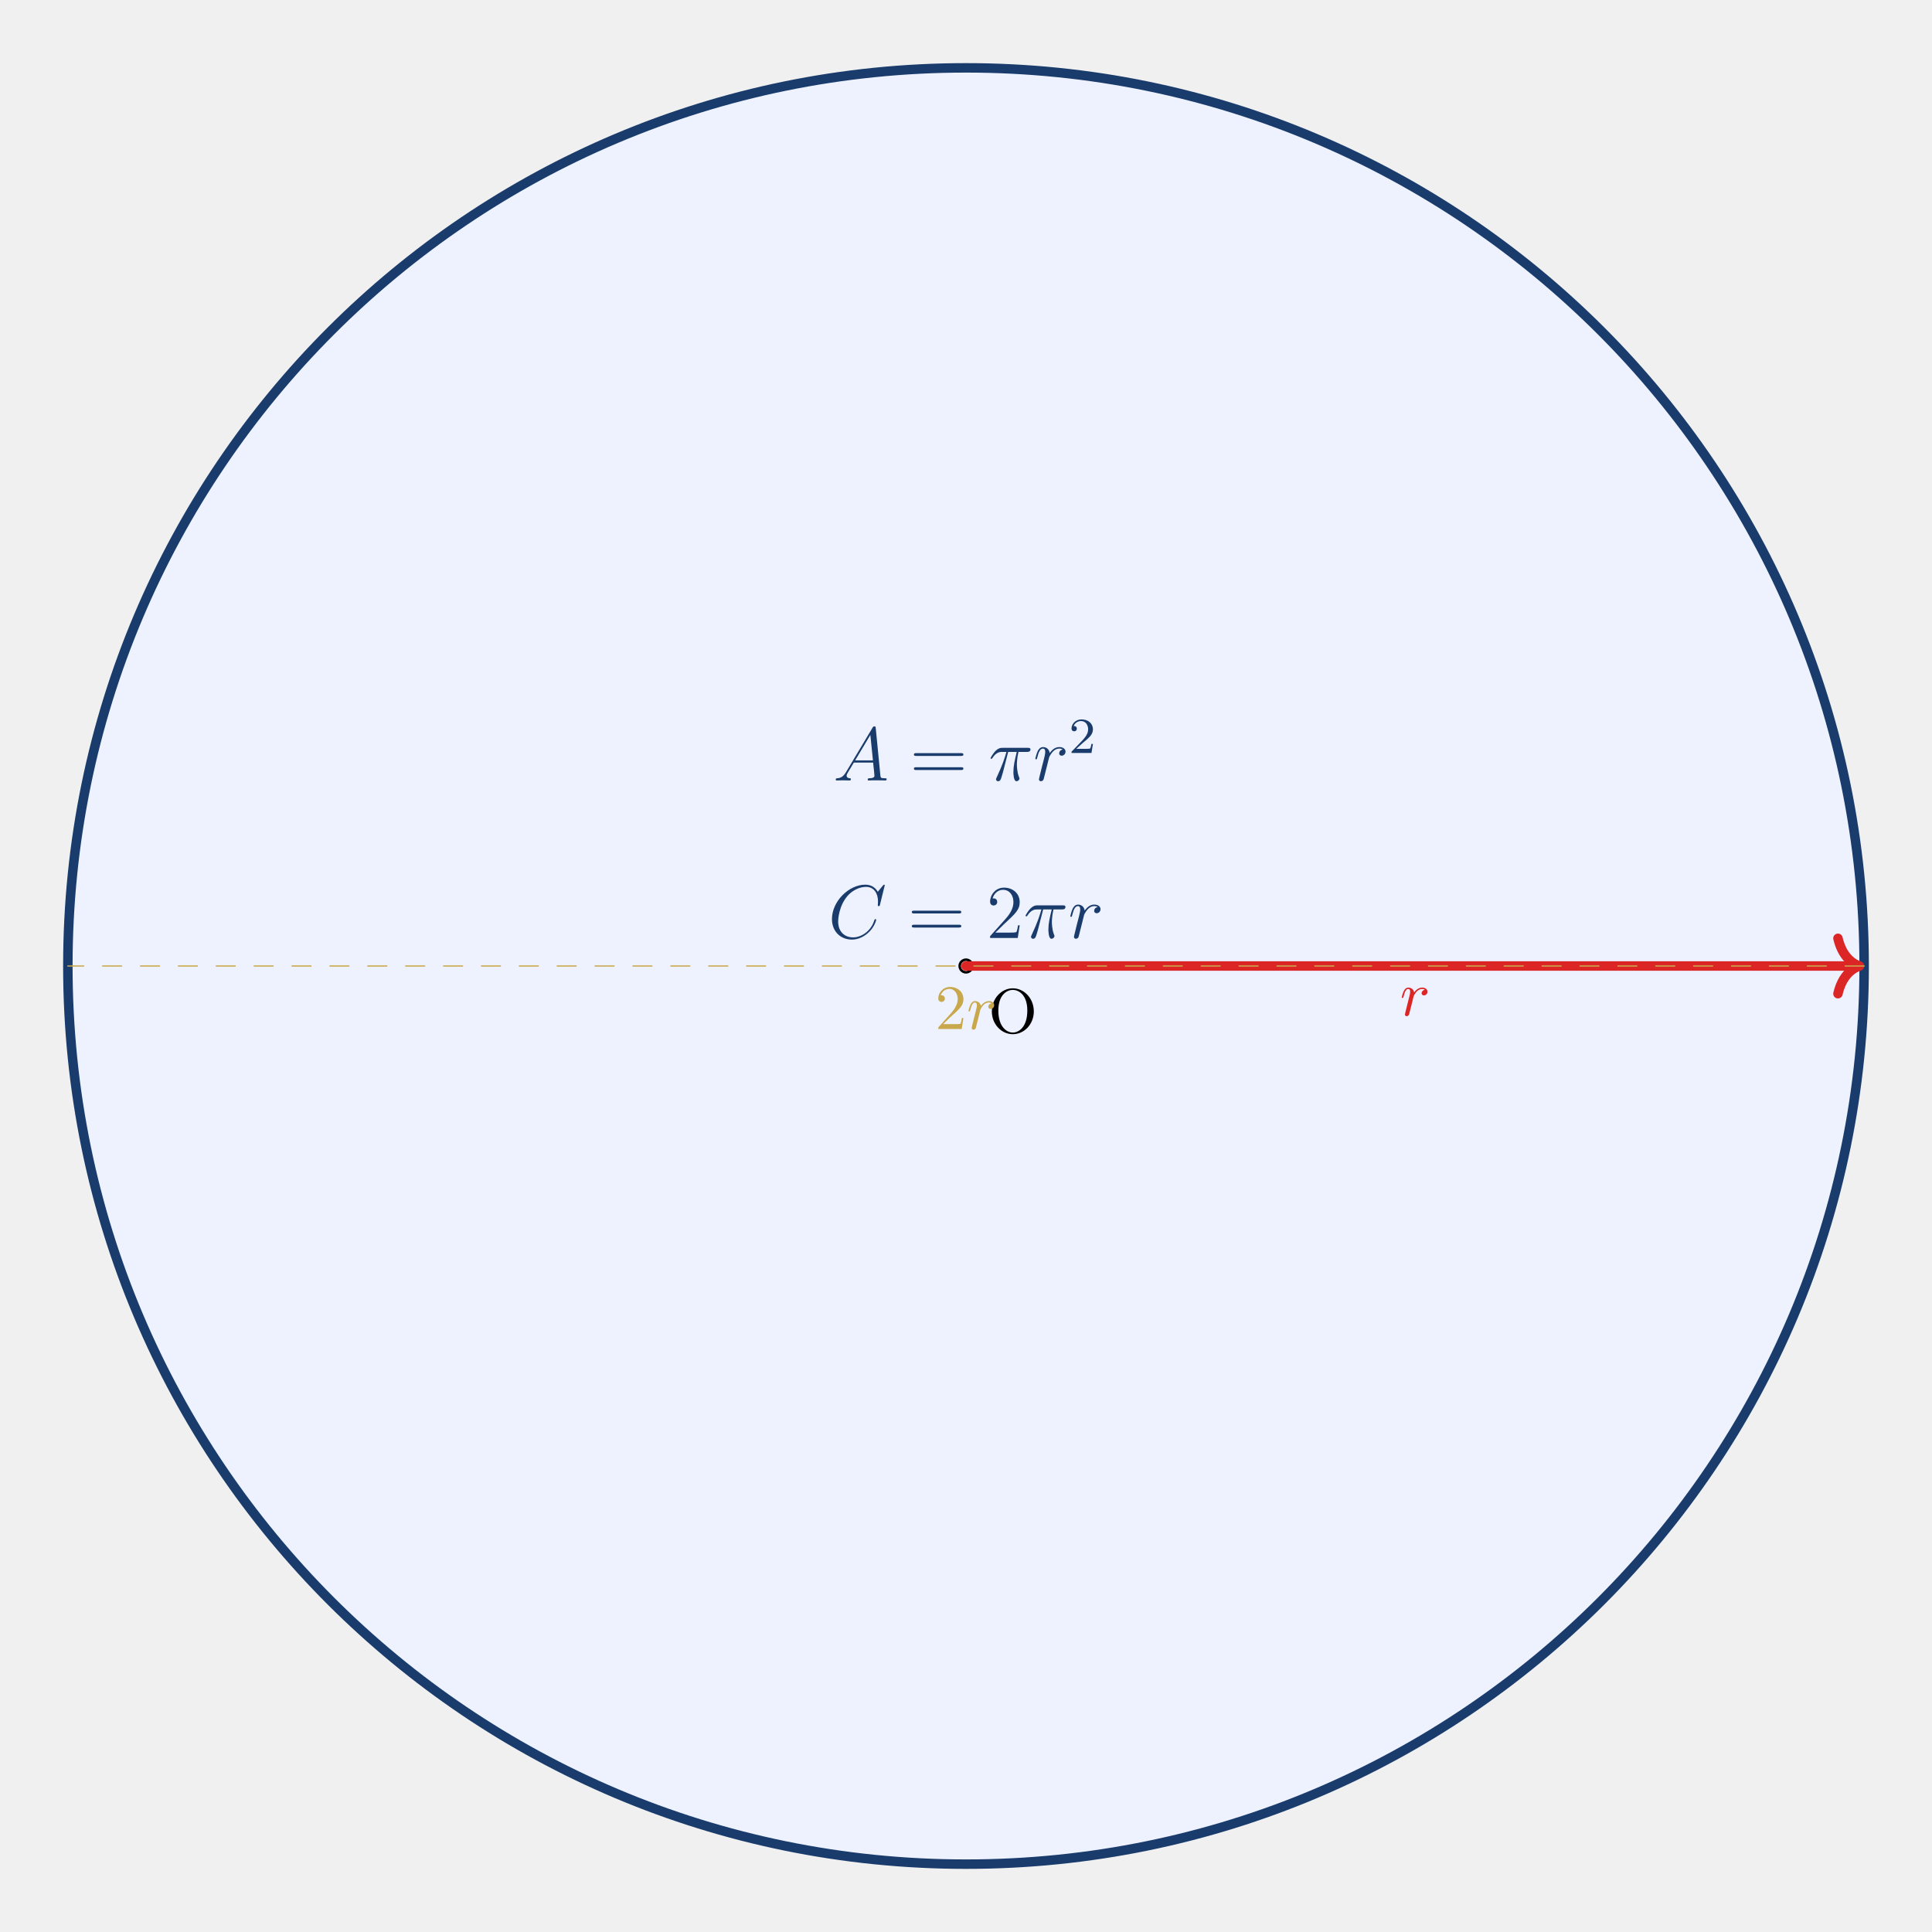
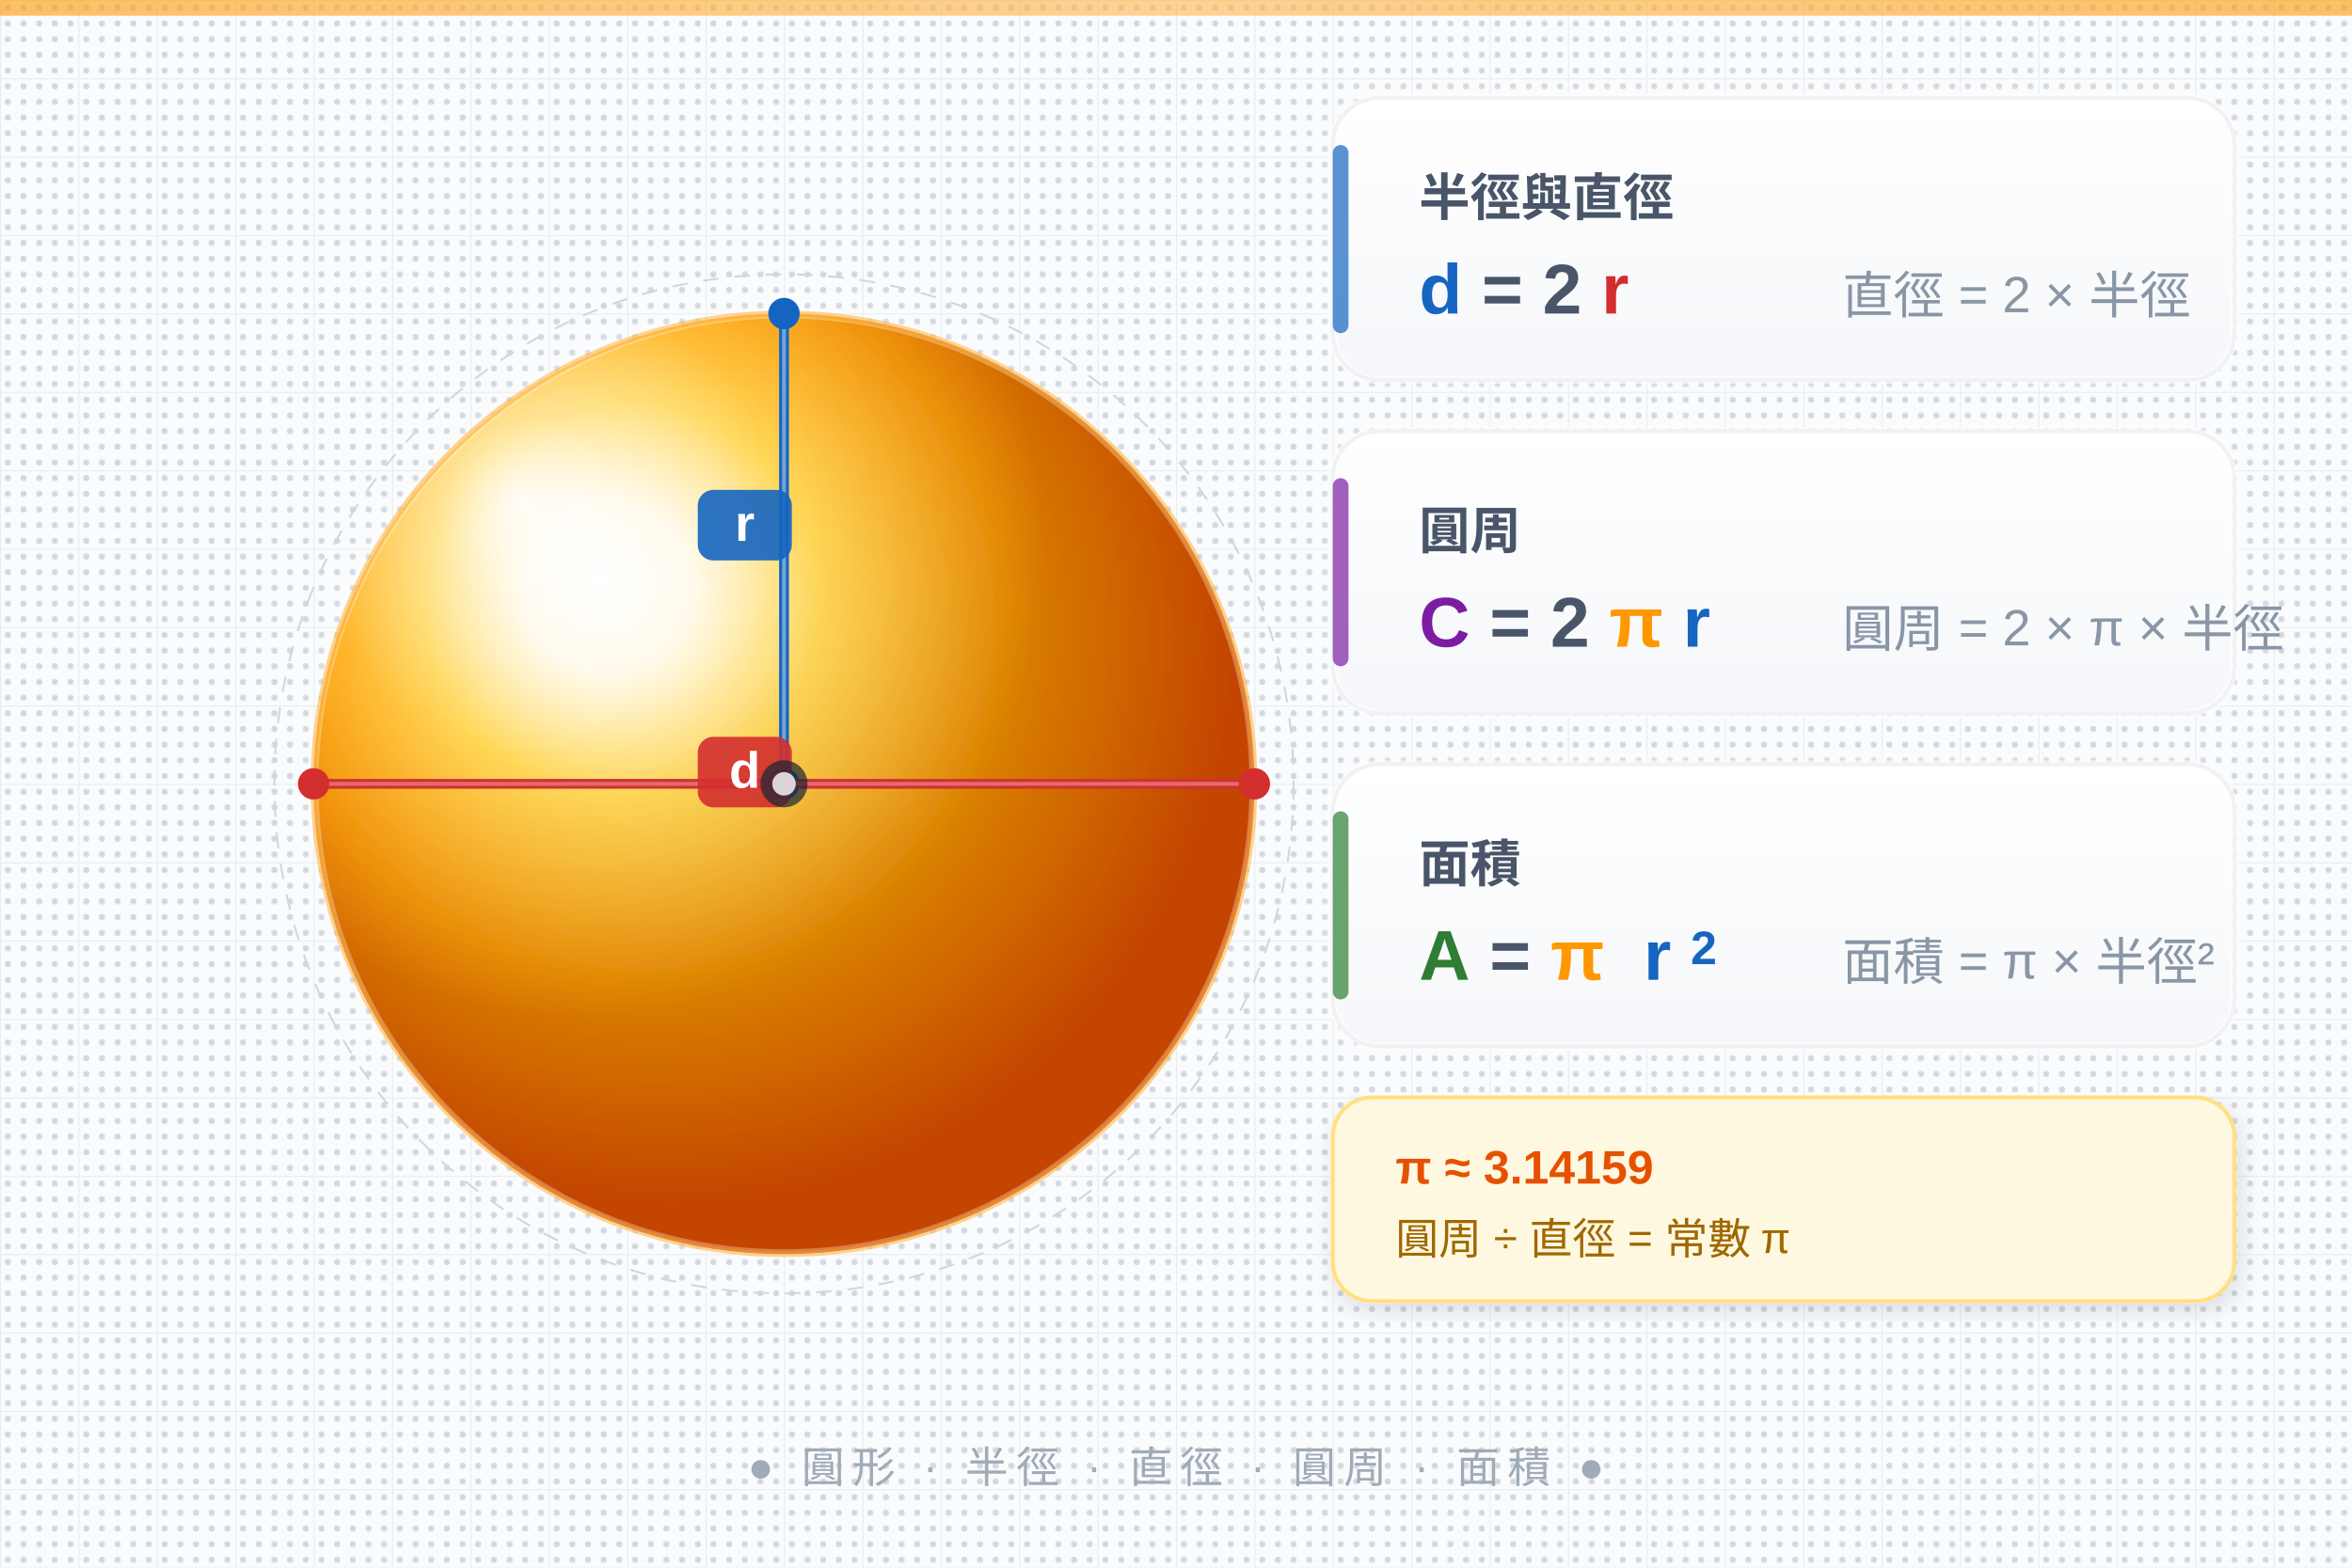
- <svg xmlns="http://www.w3.org/2000/svg" version="1.1" width="304.884pt" height="304.884pt" viewBox="0 -304.884 304.884 304.884">
-   <g id="page1">
-     <g transform="matrix(1 0 0 -1 0 0)">
-       <path d="M294.176 152.441C294.176 230.719 230.719 294.176 152.441 294.176C74.164 294.176 10.707 230.719 10.707 152.441C10.707 74.164 74.164 10.707 152.441 10.707C230.719 10.707 294.176 74.164 294.176 152.441Z" fill="#eef2ff" />
-       <path d="M294.176 152.441C294.176 230.719 230.719 294.176 152.441 294.176C74.164 294.176 10.707 230.719 10.707 152.441C10.707 74.164 74.164 10.707 152.441 10.707C230.719 10.707 294.176 74.164 294.176 152.441Z" stroke="#1a3c6d" fill="none" stroke-width="1.494" stroke-miterlimit="10" />
-       <path d="M153.437 152.441C153.437 152.992 152.992 153.437 152.441 153.437C151.891 153.437 151.445 152.992 151.445 152.441C151.445 151.891 151.891 151.445 152.441 151.445C152.992 151.445 153.437 151.891 153.437 152.441Z" fill="#e6e6e6" />
-       <path d="M153.437 152.441C153.437 152.992 152.992 153.437 152.441 153.437C151.891 153.437 151.445 152.992 151.445 152.441C151.445 151.891 151.891 151.445 152.441 151.445C152.992 151.445 153.437 151.891 153.437 152.441Z" stroke="#000" fill="none" stroke-width=".399" stroke-miterlimit="10" />
-       <path d="M163.144 145.276C163.144 147.308 161.64 148.922 159.827 148.922C158.044 148.922 156.52 147.328 156.52 145.276C156.52 143.234 158.054 141.68 159.827 141.68C161.64 141.68 163.144 143.264 163.144 145.276ZM162.118 145.415C162.118 142.776 160.753 141.939 159.837 141.939C158.881 141.939 157.546 142.816 157.546 145.415C157.546 147.995 159 148.673 159.827 148.673C160.694 148.673 162.118 147.965 162.118 145.415Z" />
-       <path d="M152.441 152.441H292.684" stroke="#dc2626" fill="none" stroke-width="1.494" stroke-miterlimit="10" stroke-linecap="round" />
-       <path d="M290.043 156.812C290.66 154.191 292.039 152.953 293.43 152.441C292.039 151.934 290.66 150.695 290.043 148.07" stroke="#dc2626" fill="none" stroke-width="1.494" stroke-miterlimit="10" stroke-linecap="round" stroke-linejoin="round" />
-       <path d="M221.799 145.221C221.769 145.071 221.709 144.842 221.709 144.792C221.709 144.613 221.848 144.523 221.998 144.523C222.117 144.523 222.297 144.603 222.366 144.802C222.386 144.842 222.725 146.197 222.765 146.376C222.845 146.705 223.024 147.402 223.084 147.671C223.124 147.801 223.402 148.269 223.641 148.488C223.721 148.558 224.01 148.817 224.438 148.817C224.697 148.817 224.847 148.697 224.857 148.697C224.558 148.647 224.339 148.408 224.339 148.149C224.339 147.99 224.448 147.801 224.717 147.801C224.986 147.801 225.265 148.03 225.265 148.388C225.265 148.737 224.946 149.036 224.438 149.036C223.791 149.036 223.353 148.548 223.163 148.269C223.084 148.717 222.725 149.036 222.257 149.036C221.799 149.036 221.609 148.647 221.52 148.468C221.34 148.129 221.211 147.532 221.211 147.502C221.211 147.402 221.31 147.402 221.33 147.402C221.43 147.402 221.44 147.412 221.5 147.631C221.669 148.339 221.868 148.817 222.227 148.817C222.396 148.817 222.536 148.737 222.536 148.359C222.536 148.149 222.506 148.04 222.376 147.522L221.799 145.221Z" fill="#dc2626" />
-       <path d="M294.176 152.441H10.707" stroke="#c9a84c" fill="none" stroke-width=".199" stroke-miterlimit="10" stroke-linecap="round" stroke-dasharray="2.989 2.989" />
-       <path d="M148.831 143.269L149.887 144.295C151.441 145.67 152.039 146.208 152.039 147.204C152.039 148.339 151.142 149.136 149.927 149.136C148.801 149.136 148.064 148.22 148.064 147.333C148.064 146.775 148.562 146.775 148.592 146.775C148.761 146.775 149.11 146.895 149.11 147.303C149.11 147.562 148.931 147.821 148.582 147.821C148.502 147.821 148.483 147.821 148.453 147.811C148.682 148.459 149.219 148.827 149.797 148.827C150.704 148.827 151.132 148.02 151.132 147.204C151.132 146.407 150.634 145.62 150.086 145.002L148.174 142.87C148.064 142.761 148.064 142.741 148.064 142.502H151.76L152.039 144.235H151.789C151.74 143.936 151.67 143.498 151.57 143.349C151.501 143.269 150.843 143.269 150.624 143.269H148.831Z" fill="#c9a84c" />
-       <path d="M153.424 143.09C153.394 142.94 153.334 142.711 153.334 142.661C153.334 142.482 153.473 142.392 153.623 142.392C153.742 142.392 153.922 142.472 153.991 142.671C154.011 142.711 154.35 144.066 154.39 144.245C154.47 144.574 154.649 145.271 154.709 145.54C154.749 145.67 155.027 146.138 155.266 146.357C155.346 146.427 155.635 146.686 156.063 146.686C156.322 146.686 156.472 146.566 156.482 146.566C156.183 146.516 155.964 146.277 155.964 146.018C155.964 145.859 156.073 145.67 156.342 145.67C156.611 145.67 156.89 145.899 156.89 146.257C156.89 146.606 156.571 146.905 156.063 146.905C155.416 146.905 154.978 146.417 154.788 146.138C154.709 146.586 154.35 146.905 153.882 146.905C153.424 146.905 153.234 146.516 153.145 146.337C152.965 145.998 152.836 145.401 152.836 145.371C152.836 145.271 152.935 145.271 152.955 145.271C153.055 145.271 153.065 145.281 153.125 145.5C153.294 146.208 153.493 146.686 153.852 146.686C154.021 146.686 154.161 146.606 154.161 146.228C154.161 146.018 154.131 145.909 154.001 145.391L153.424 143.09Z" fill="#c9a84c" />
-       <path d="M133.512 183.047C133.094 182.342 132.688 182.102 132.113 182.067C131.982 182.055 131.887 182.055 131.887 181.84C131.887 181.768 131.946 181.72 132.03 181.72C132.245 181.72 132.783 181.744 132.998 181.744C133.345 181.744 133.728 181.72 134.062 181.72C134.134 181.72 134.277 181.72 134.277 181.947C134.277 182.055 134.182 182.067 134.11 182.067C133.835 182.091 133.608 182.186 133.608 182.473C133.608 182.64 133.68 182.772 133.835 183.035L134.743 184.541H137.792C137.804 184.433 137.804 184.338 137.816 184.23C137.852 183.92 137.995 182.676 137.995 182.449C137.995 182.091 137.385 182.067 137.194 182.067C137.063 182.067 136.931 182.067 136.931 181.852C136.931 181.72 137.039 181.72 137.11 181.72C137.313 181.72 137.553 181.744 137.756 181.744H138.437C139.167 181.744 139.693 181.72 139.704 181.72C139.788 181.72 139.92 181.72 139.92 181.947C139.92 182.067 139.812 182.067 139.633 182.067C138.975 182.067 138.963 182.174 138.928 182.533L138.198 189.992C138.174 190.231 138.127 190.255 137.995 190.255C137.875 190.255 137.804 190.231 137.696 190.052L133.512 183.047ZM134.947 184.888L137.349 188.904L137.756 184.888H134.947Z" fill="#1a3c6d" />
-       <path d="M151.645 185.593C151.812 185.593 152.028 185.593 152.028 185.808C152.028 186.035 151.824 186.035 151.645 186.035H144.604C144.437 186.035 144.222 186.035 144.222 185.82C144.222 185.593 144.425 185.593 144.604 185.593H151.645ZM151.645 183.37C151.812 183.37 152.028 183.37 152.028 183.585C152.028 183.812 151.824 183.812 151.645 183.812H144.604C144.437 183.812 144.222 183.812 144.222 183.597C144.222 183.37 144.425 183.37 144.604 183.37H151.645Z" fill="#1a3c6d" />
-       <path d="M159.098 186.227H160.449C160.126 184.888 159.923 184.015 159.923 183.059C159.923 182.892 159.923 181.6 160.413 181.6C160.664 181.6 160.879 181.827 160.879 182.031C160.879 182.091 160.879 182.114 160.795 182.294C160.473 183.119 160.473 184.147 160.473 184.23C160.473 184.302 160.473 185.151 160.724 186.227H162.063C162.218 186.227 162.613 186.227 162.613 186.609C162.613 186.872 162.385 186.872 162.17 186.872H158.237C157.962 186.872 157.556 186.872 157.006 186.287C156.695 185.94 156.313 185.306 156.313 185.234C156.313 185.163 156.373 185.139 156.444 185.139C156.528 185.139 156.54 185.175 156.6 185.247C157.221 186.227 157.843 186.227 158.142 186.227H158.823C158.56 185.33 158.261 184.29 157.281 182.198C157.185 182.007 157.185 181.983 157.185 181.911C157.185 181.66 157.401 181.6 157.508 181.6C157.855 181.6 157.95 181.911 158.094 182.413C158.285 183.023 158.285 183.047 158.405 183.525L159.098 186.227Z" fill="#1a3c6d" />
-       <path d="M167.707 186.609C167.337 186.537 167.146 186.274 167.146 186.012C167.146 185.725 167.372 185.629 167.54 185.629C167.875 185.629 168.15 185.916 168.15 186.274C168.15 186.657 167.779 186.992 167.181 186.992C166.703 186.992 166.153 186.777 165.651 186.047C165.567 186.681 165.089 186.992 164.611 186.992C164.145 186.992 163.906 186.633 163.762 186.37C163.559 185.94 163.38 185.222 163.38 185.163C163.38 185.115 163.428 185.055 163.511 185.055C163.607 185.055 163.619 185.067 163.691 185.342C163.87 186.059 164.097 186.753 164.575 186.753C164.862 186.753 164.946 186.549 164.946 186.203C164.946 185.94 164.826 185.473 164.743 185.103L164.408 183.812C164.36 183.585 164.229 183.047 164.169 182.832C164.085 182.521 163.954 181.959 163.954 181.899C163.954 181.732 164.085 181.6 164.265 181.6C164.396 181.6 164.623 181.684 164.695 181.923C164.731 182.019 165.173 183.824 165.245 184.099C165.305 184.362 165.376 184.613 165.436 184.876C165.484 185.043 165.531 185.234 165.567 185.39C165.603 185.497 165.926 186.083 166.225 186.346C166.368 186.478 166.679 186.753 167.169 186.753C167.361 186.753 167.552 186.717 167.707 186.609Z" fill="#1a3c6d" />
-       <path d="M170.919 187.685C171.047 187.804 171.381 188.067 171.509 188.179C172.003 188.633 172.473 189.071 172.473 189.796C172.473 190.744 171.676 191.358 170.68 191.358C169.724 191.358 169.094 190.633 169.094 189.924C169.094 189.533 169.405 189.477 169.517 189.477C169.684 189.477 169.931 189.597 169.931 189.9C169.931 190.314 169.533 190.314 169.437 190.314C169.668 190.896 170.202 191.095 170.592 191.095C171.334 191.095 171.716 190.466 171.716 189.796C171.716 188.967 171.134 188.362 170.194 187.398L169.19 186.362C169.094 186.274 169.094 186.258 169.094 186.059H172.242L172.473 187.485H172.226C172.202 187.326 172.138 186.927 172.043 186.776C171.995 186.712 171.389 186.712 171.262 186.712H169.843L170.919 187.685Z" fill="#1a3c6d" />
-       <path d="M139.621 165.169C139.621 165.277 139.537 165.277 139.513 165.277C139.489 165.277 139.441 165.277 139.346 165.157L138.521 164.153C138.103 164.87 137.445 165.277 136.549 165.277C133.966 165.277 131.289 162.659 131.289 159.849C131.289 157.853 132.687 156.61 134.433 156.61C135.389 156.61 136.226 157.016 136.919 157.602C137.959 158.475 138.27 159.634 138.27 159.73C138.27 159.838 138.174 159.838 138.139 159.838C138.031 159.838 138.019 159.766 137.995 159.718C137.445 157.853 135.831 156.957 134.636 156.957C133.369 156.957 132.269 157.769 132.269 159.467C132.269 159.849 132.389 161.929 133.739 163.495C134.397 164.261 135.52 164.93 136.656 164.93C137.971 164.93 138.557 163.842 138.557 162.623C138.557 162.312 138.521 162.049 138.521 162.001C138.521 161.894 138.64 161.894 138.676 161.894C138.808 161.894 138.82 161.906 138.868 162.121L139.621 165.169Z" fill="#1a3c6d" />
-       <path d="M151.314 160.734C151.481 160.734 151.697 160.734 151.697 160.949C151.697 161.176 151.493 161.176 151.314 161.176H144.273C144.106 161.176 143.891 161.176 143.891 160.961C143.891 160.734 144.094 160.734 144.273 160.734H151.314ZM151.314 158.511C151.481 158.511 151.697 158.511 151.697 158.726C151.697 158.953 151.493 158.953 151.314 158.953H144.273C144.106 158.953 143.891 158.953 143.891 158.738C143.891 158.511 144.094 158.511 144.273 158.511H151.314Z" fill="#1a3c6d" />
-       <path d="M160.918 158.869H160.655C160.619 158.666 160.524 158.008 160.404 157.817C160.32 157.71 159.639 157.71 159.28 157.71H157.069C157.392 157.985 158.121 158.75 158.432 159.037C160.249 160.71 160.918 161.332 160.918 162.515C160.918 163.89 159.83 164.81 158.444 164.81C157.057 164.81 156.244 163.627 156.244 162.599C156.244 161.989 156.77 161.989 156.806 161.989C157.057 161.989 157.368 162.168 157.368 162.551C157.368 162.886 157.14 163.113 156.806 163.113C156.698 163.113 156.674 163.113 156.638 163.101C156.866 163.914 157.511 164.464 158.288 164.464C159.304 164.464 159.926 163.615 159.926 162.515C159.926 161.499 159.34 160.614 158.659 159.849L156.244 157.148V156.861H160.607L160.918 158.869Z" fill="#1a3c6d" />
-       <path d="M164.62 161.368H165.971C165.648 160.029 165.445 159.156 165.445 158.2C165.445 158.033 165.445 156.741 165.935 156.741C166.186 156.741 166.401 156.968 166.401 157.172C166.401 157.232 166.401 157.255 166.317 157.435C165.995 158.26 165.995 159.288 165.995 159.371C165.995 159.443 165.995 160.292 166.246 161.368H167.585C167.74 161.368 168.135 161.368 168.135 161.75C168.135 162.013 167.907 162.013 167.692 162.013H163.759C163.484 162.013 163.078 162.013 162.528 161.428C162.217 161.081 161.835 160.447 161.835 160.375C161.835 160.304 161.895 160.28 161.966 160.28C162.05 160.28 162.062 160.316 162.122 160.388C162.743 161.368 163.365 161.368 163.664 161.368H164.345C164.082 160.471 163.783 159.431 162.803 157.339C162.707 157.148 162.707 157.124 162.707 157.052C162.707 156.801 162.923 156.741 163.03 156.741C163.377 156.741 163.472 157.052 163.616 157.554C163.807 158.164 163.807 158.188 163.927 158.666L164.62 161.368Z" fill="#1a3c6d" />
-       <path d="M173.229 161.75C172.859 161.678 172.668 161.415 172.668 161.153C172.668 160.866 172.894 160.77 173.062 160.77C173.397 160.77 173.672 161.057 173.672 161.415C173.672 161.798 173.301 162.133 172.703 162.133C172.225 162.133 171.675 161.918 171.173 161.188C171.089 161.822 170.611 162.133 170.133 162.133C169.667 162.133 169.428 161.774 169.284 161.511C169.081 161.081 168.902 160.363 168.902 160.304C168.902 160.256 168.95 160.196 169.034 160.196C169.129 160.196 169.141 160.208 169.213 160.483C169.392 161.2 169.619 161.894 170.097 161.894C170.384 161.894 170.468 161.69 170.468 161.344C170.468 161.081 170.348 160.614 170.265 160.244L169.93 158.953C169.882 158.726 169.751 158.188 169.691 157.973C169.607 157.662 169.476 157.1 169.476 157.04C169.476 156.873 169.607 156.741 169.787 156.741C169.918 156.741 170.145 156.825 170.217 157.064C170.253 157.16 170.695 158.965 170.767 159.24C170.827 159.503 170.898 159.754 170.958 160.017C171.006 160.184 171.054 160.375 171.089 160.531C171.125 160.638 171.448 161.224 171.747 161.487C171.89 161.619 172.201 161.894 172.691 161.894C172.883 161.894 173.074 161.858 173.229 161.75Z" fill="#1a3c6d" />
+ <svg xmlns="http://www.w3.org/2000/svg" viewBox="0 0 600 400" width="600" height="400">
+   <defs>
+     <pattern id="grid" width="20" height="20" patternUnits="userSpaceOnUse">
+       <path d="M 20 0 L 0 0 0 20" fill="none" stroke="#E8ECF0" stroke-width="0.5" />
+     </pattern>
+     <pattern id="grid-dot" width="4" height="4" patternUnits="userSpaceOnUse">
+       <circle cx="2" cy="2" r="0.8" fill="#D0D6DE" />
+     </pattern>
+     <radialGradient id="circleGrad" cx="38%" cy="35%" r="60%" fx="30%" fy="28%">
+       <stop offset="0%" stop-color="#FFFFFF" />
+       <stop offset="15%" stop-color="#FFF9E6" />
+       <stop offset="35%" stop-color="#FFD54F" />
+       <stop offset="65%" stop-color="#FF9800" />
+       <stop offset="100%" stop-color="#E65100" />
+     </radialGradient>
+     <radialGradient id="circleHighlight" cx="28%" cy="25%" r="50%" fx="22%" fy="20%">
+       <stop offset="0%" stop-color="#FFFFFF" stop-opacity="0.9" />
+       <stop offset="20%" stop-color="#FFFFFF" stop-opacity="0.4" />
+       <stop offset="50%" stop-color="#FFFFFF" stop-opacity="0.05" />
+       <stop offset="100%" stop-color="#000000" stop-opacity="0.15" />
+     </radialGradient>
+     <filter id="shadowMain" x="-10%" y="-10%" width="130%" height="130%">
+       <feDropShadow dx="3" dy="4" stdDeviation="6" flood-color="#1A2332" flood-opacity="0.20" />
+       <feDropShadow dx="-1" dy="-1" stdDeviation="3" flood-color="#FFFFFF" flood-opacity="0.30" />
+     </filter>
+     <filter id="shadowCard" x="-5%" y="-5%" width="120%" height="120%">
+       <feDropShadow dx="2" dy="3" stdDeviation="5" flood-color="#1A2332" flood-opacity="0.15" />
+       <feDropShadow dx="-1" dy="-1" stdDeviation="2" flood-color="#FFFFFF" flood-opacity="0.25" />
+     </filter>
+     <filter id="shadowSoft" x="-5%" y="-5%" width="115%" height="115%">
+       <feDropShadow dx="1" dy="2" stdDeviation="3" flood-color="#1A2332" flood-opacity="0.12" />
+     </filter>
+     <linearGradient id="cardBg" x1="0%" y1="0%" x2="0%" y2="100%">
+       <stop offset="0%" stop-color="#FFFFFF" />
+       <stop offset="100%" stop-color="#F5F7FA" />
+     </linearGradient>
+     <linearGradient id="cardAccent" x1="0%" y1="0%" x2="100%" y2="0%">
+       <stop offset="0%" stop-color="#FF9800" />
+       <stop offset="50%" stop-color="#FFB74D" />
+       <stop offset="100%" stop-color="#FF9800" />
+     </linearGradient>
+   </defs>
+   <rect width="600" height="400" fill="#FAFBFC" />
+   <rect width="600" height="400" fill="url(#grid)" />
+   <rect width="600" height="400" fill="url(#grid-dot)" />
+   <rect x="0" y="0" width="600" height="4" fill="url(#cardAccent)" opacity="0.6" />
+   <g transform="translate(30, 20)">
+     <circle cx="170" cy="180" r="130" fill="none" stroke="#D0D6DE" stroke-width="0.5" stroke-dasharray="4,4" />
+     <circle cx="170" cy="180" r="120" fill="url(#circleGrad)" filter="url(#shadowMain)" />
+     <circle cx="170" cy="180" r="120" fill="url(#circleHighlight)" />
+     <circle cx="170" cy="180" r="120" fill="none" stroke="#FFB74D" stroke-width="1.5" opacity="0.6" />
+     <circle cx="170" cy="180" r="119" fill="none" stroke="#FFFFFF" stroke-width="0.5" opacity="0.3" />
+     <line x1="170" y1="180" x2="170" y2="60" stroke="#1565C0" stroke-width="2.5" stroke-linecap="round" />
+     <line x1="170" y1="180" x2="170" y2="60" stroke="#FFFFFF" stroke-width="1" stroke-linecap="round" opacity="0.4" />
+     <circle cx="170" cy="180" r="4" fill="#1565C0" />
+     <circle cx="170" cy="60" r="4" fill="#1565C0" />
+     <rect x="148" y="105" width="24" height="18" rx="4" fill="#1565C0" opacity="0.9" />
+     <text x="160" y="118" text-anchor="middle" fill="#FFFFFF" font-size="13" font-weight="bold" font-family="Arial, sans-serif">r</text>
+     <line x1="50" y1="180" x2="290" y2="180" stroke="#D32F2F" stroke-width="2.5" stroke-linecap="round" />
+     <line x1="50" y1="180" x2="290" y2="180" stroke="#FFFFFF" stroke-width="1" stroke-linecap="round" opacity="0.3" />
+     <circle cx="50" cy="180" r="4" fill="#D32F2F" />
+     <circle cx="290" cy="180" r="4" fill="#D32F2F" />
+     <rect x="148" y="168" width="24" height="18" rx="4" fill="#D32F2F" opacity="0.9" />
+     <text x="160" y="181" text-anchor="middle" fill="#FFFFFF" font-size="13" font-weight="bold" font-family="Arial, sans-serif">d</text>
+     <circle cx="170" cy="180" r="6" fill="#1A2332" opacity="0.7" />
+     <circle cx="170" cy="180" r="3" fill="#FFFFFF" opacity="0.8" />
+   </g>
+   <g transform="translate(340, 25)">
+     <g filter="url(#shadowCard)">
+       <rect x="0" y="0" width="230" height="72" rx="12" fill="url(#cardBg)" />
+       <rect x="0" y="0" width="230" height="72" rx="12" fill="none" stroke="#E0E4E8" stroke-width="1" />
+       <rect x="0" y="0" width="230" height="72" rx="12" fill="none" stroke="#FFFFFF" stroke-width="2" opacity="0.5" />
+       <rect x="0" y="12" width="4" height="48" rx="2" fill="#1565C0" opacity="0.7" />
+       <text x="22" y="30" font-size="13" fill="#4A5568" font-family="Arial, sans-serif" font-weight="bold">半徑與直徑</text>
+       <text x="22" y="55" font-size="18" fill="#1A2332" font-family="Arial, sans-serif" font-weight="bold">
+         <tspan fill="#1565C0">d</tspan>
+         <tspan fill="#4A5568"> = 2</tspan>
+         <tspan fill="#D32F2F">r</tspan>
+       </text>
+       <text x="130" y="55" font-size="13" fill="#8896A6" font-family="Arial, sans-serif">直徑 = 2 × 半徑</text>
+     </g>
+     <g filter="url(#shadowCard)" transform="translate(0, 85)">
+       <rect x="0" y="0" width="230" height="72" rx="12" fill="url(#cardBg)" />
+       <rect x="0" y="0" width="230" height="72" rx="12" fill="none" stroke="#E0E4E8" stroke-width="1" />
+       <rect x="0" y="0" width="230" height="72" rx="12" fill="none" stroke="#FFFFFF" stroke-width="2" opacity="0.5" />
+       <rect x="0" y="12" width="4" height="48" rx="2" fill="#7B1FA2" opacity="0.7" />
+       <text x="22" y="30" font-size="13" fill="#4A5568" font-family="Arial, sans-serif" font-weight="bold">圓周</text>
+       <text x="22" y="55" font-size="18" fill="#1A2332" font-family="Arial, sans-serif" font-weight="bold">
+         <tspan fill="#7B1FA2">C</tspan>
+         <tspan fill="#4A5568"> = 2</tspan>
+         <tspan fill="#FF9800">π</tspan>
+         <tspan fill="#1565C0">r</tspan>
+       </text>
+       <text x="130" y="55" font-size="13" fill="#8896A6" font-family="Arial, sans-serif">圓周 = 2 × π × 半徑</text>
+     </g>
+     <g filter="url(#shadowCard)" transform="translate(0, 170)">
+       <rect x="0" y="0" width="230" height="72" rx="12" fill="url(#cardBg)" />
+       <rect x="0" y="0" width="230" height="72" rx="12" fill="none" stroke="#E0E4E8" stroke-width="1" />
+       <rect x="0" y="0" width="230" height="72" rx="12" fill="none" stroke="#FFFFFF" stroke-width="2" opacity="0.5" />
+       <rect x="0" y="12" width="4" height="48" rx="2" fill="#2E7D32" opacity="0.7" />
+       <text x="22" y="30" font-size="13" fill="#4A5568" font-family="Arial, sans-serif" font-weight="bold">面積</text>
+       <text x="22" y="55" font-size="18" fill="#1A2332" font-family="Arial, sans-serif" font-weight="bold">
+         <tspan fill="#2E7D32">A</tspan>
+         <tspan fill="#4A5568"> = </tspan>
+         <tspan fill="#FF9800">π</tspan>
+         <tspan fill="#4A5568"> </tspan>
+         <tspan fill="#1565C0">r</tspan>
+         <tspan font-size="12" dy="-4" fill="#1565C0">2</tspan>
+       </text>
+       <text x="130" y="55" font-size="13" fill="#8896A6" font-family="Arial, sans-serif">面積 = π × 半徑²</text>
+     </g>
+     <g filter="url(#shadowSoft)" transform="translate(0, 255)">
+       <rect x="0" y="0" width="230" height="52" rx="10" fill="#FFF8E1" />
+       <rect x="0" y="0" width="230" height="52" rx="10" fill="none" stroke="#FFE082" stroke-width="1" />
+       <text x="16" y="22" font-size="12" fill="#E65100" font-family="Arial, sans-serif" font-weight="bold">π ≈ 3.14159</text>
+       <text x="16" y="40" font-size="11" fill="#A06700" font-family="Arial, sans-serif">圓周 ÷ 直徑 = 常數 π</text>
    </g>
  </g>
+   <g transform="translate(300, 378)">
+     <text text-anchor="middle" font-size="11" fill="#A0ABB8" font-family="Arial, sans-serif" letter-spacing="2">
+       ● 圓形 · 半徑 · 直徑 · 圓周 · 面積 ●
+     </text>
+   </g>
</svg>
